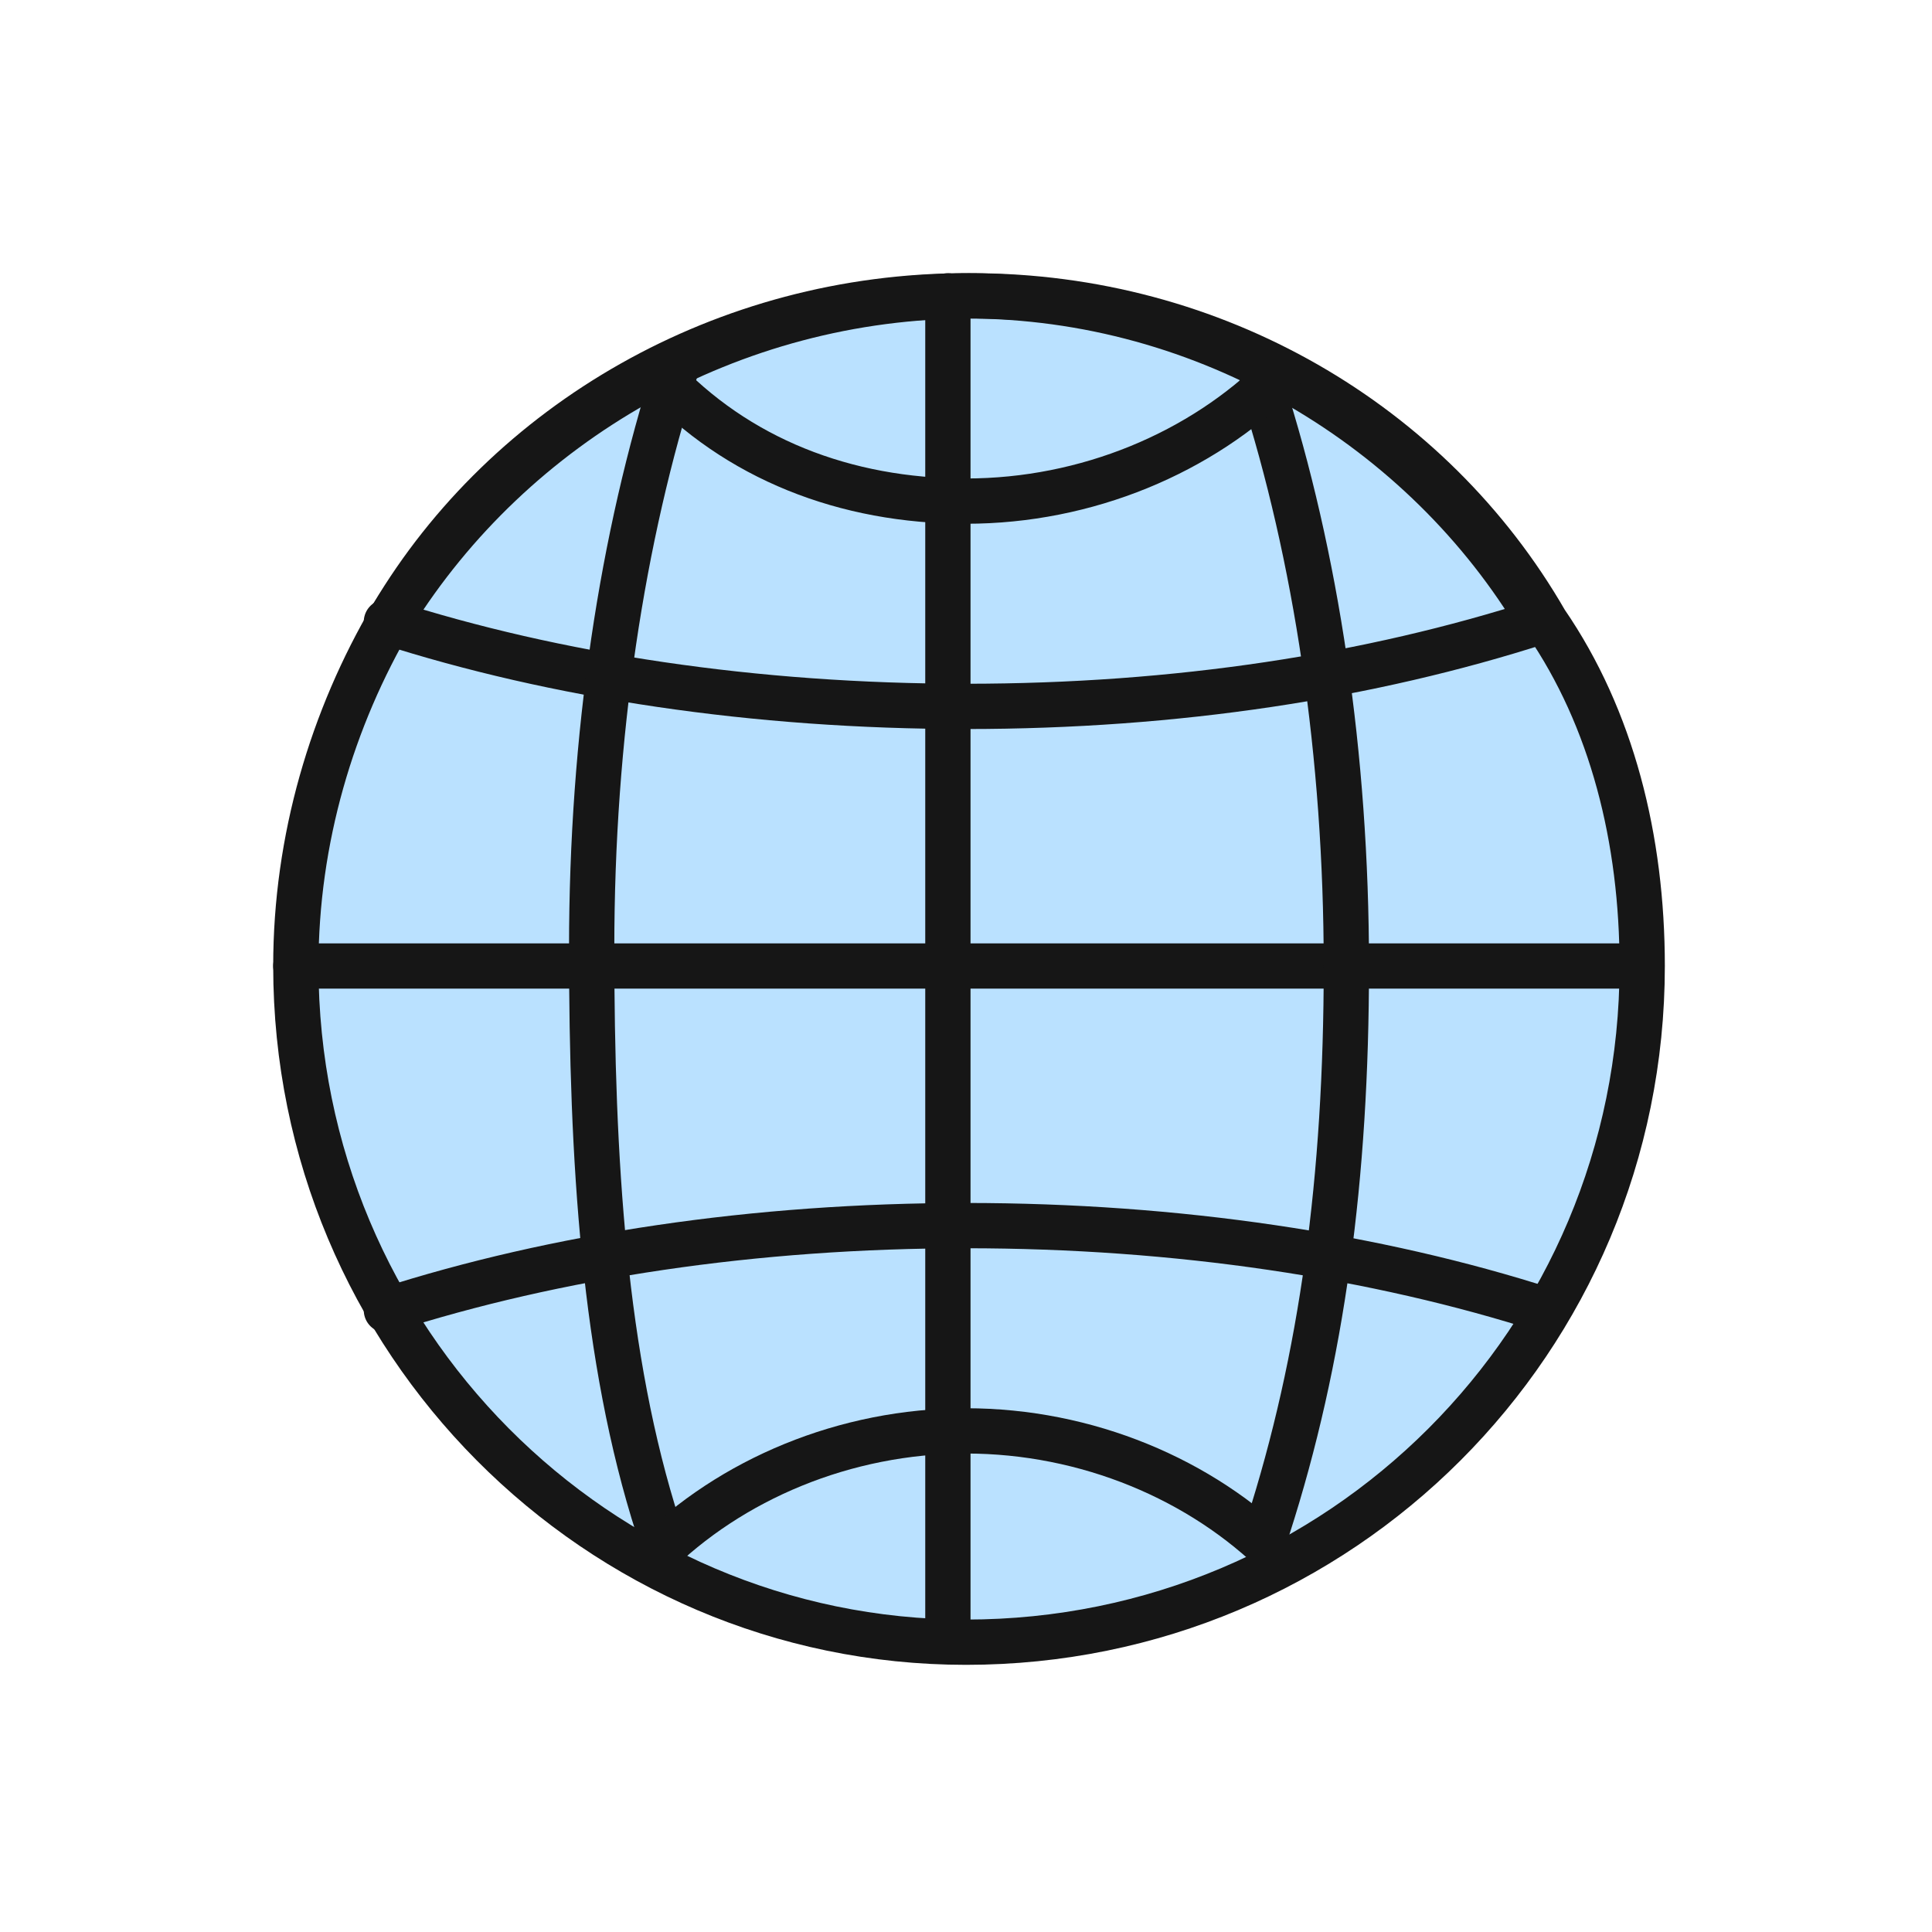
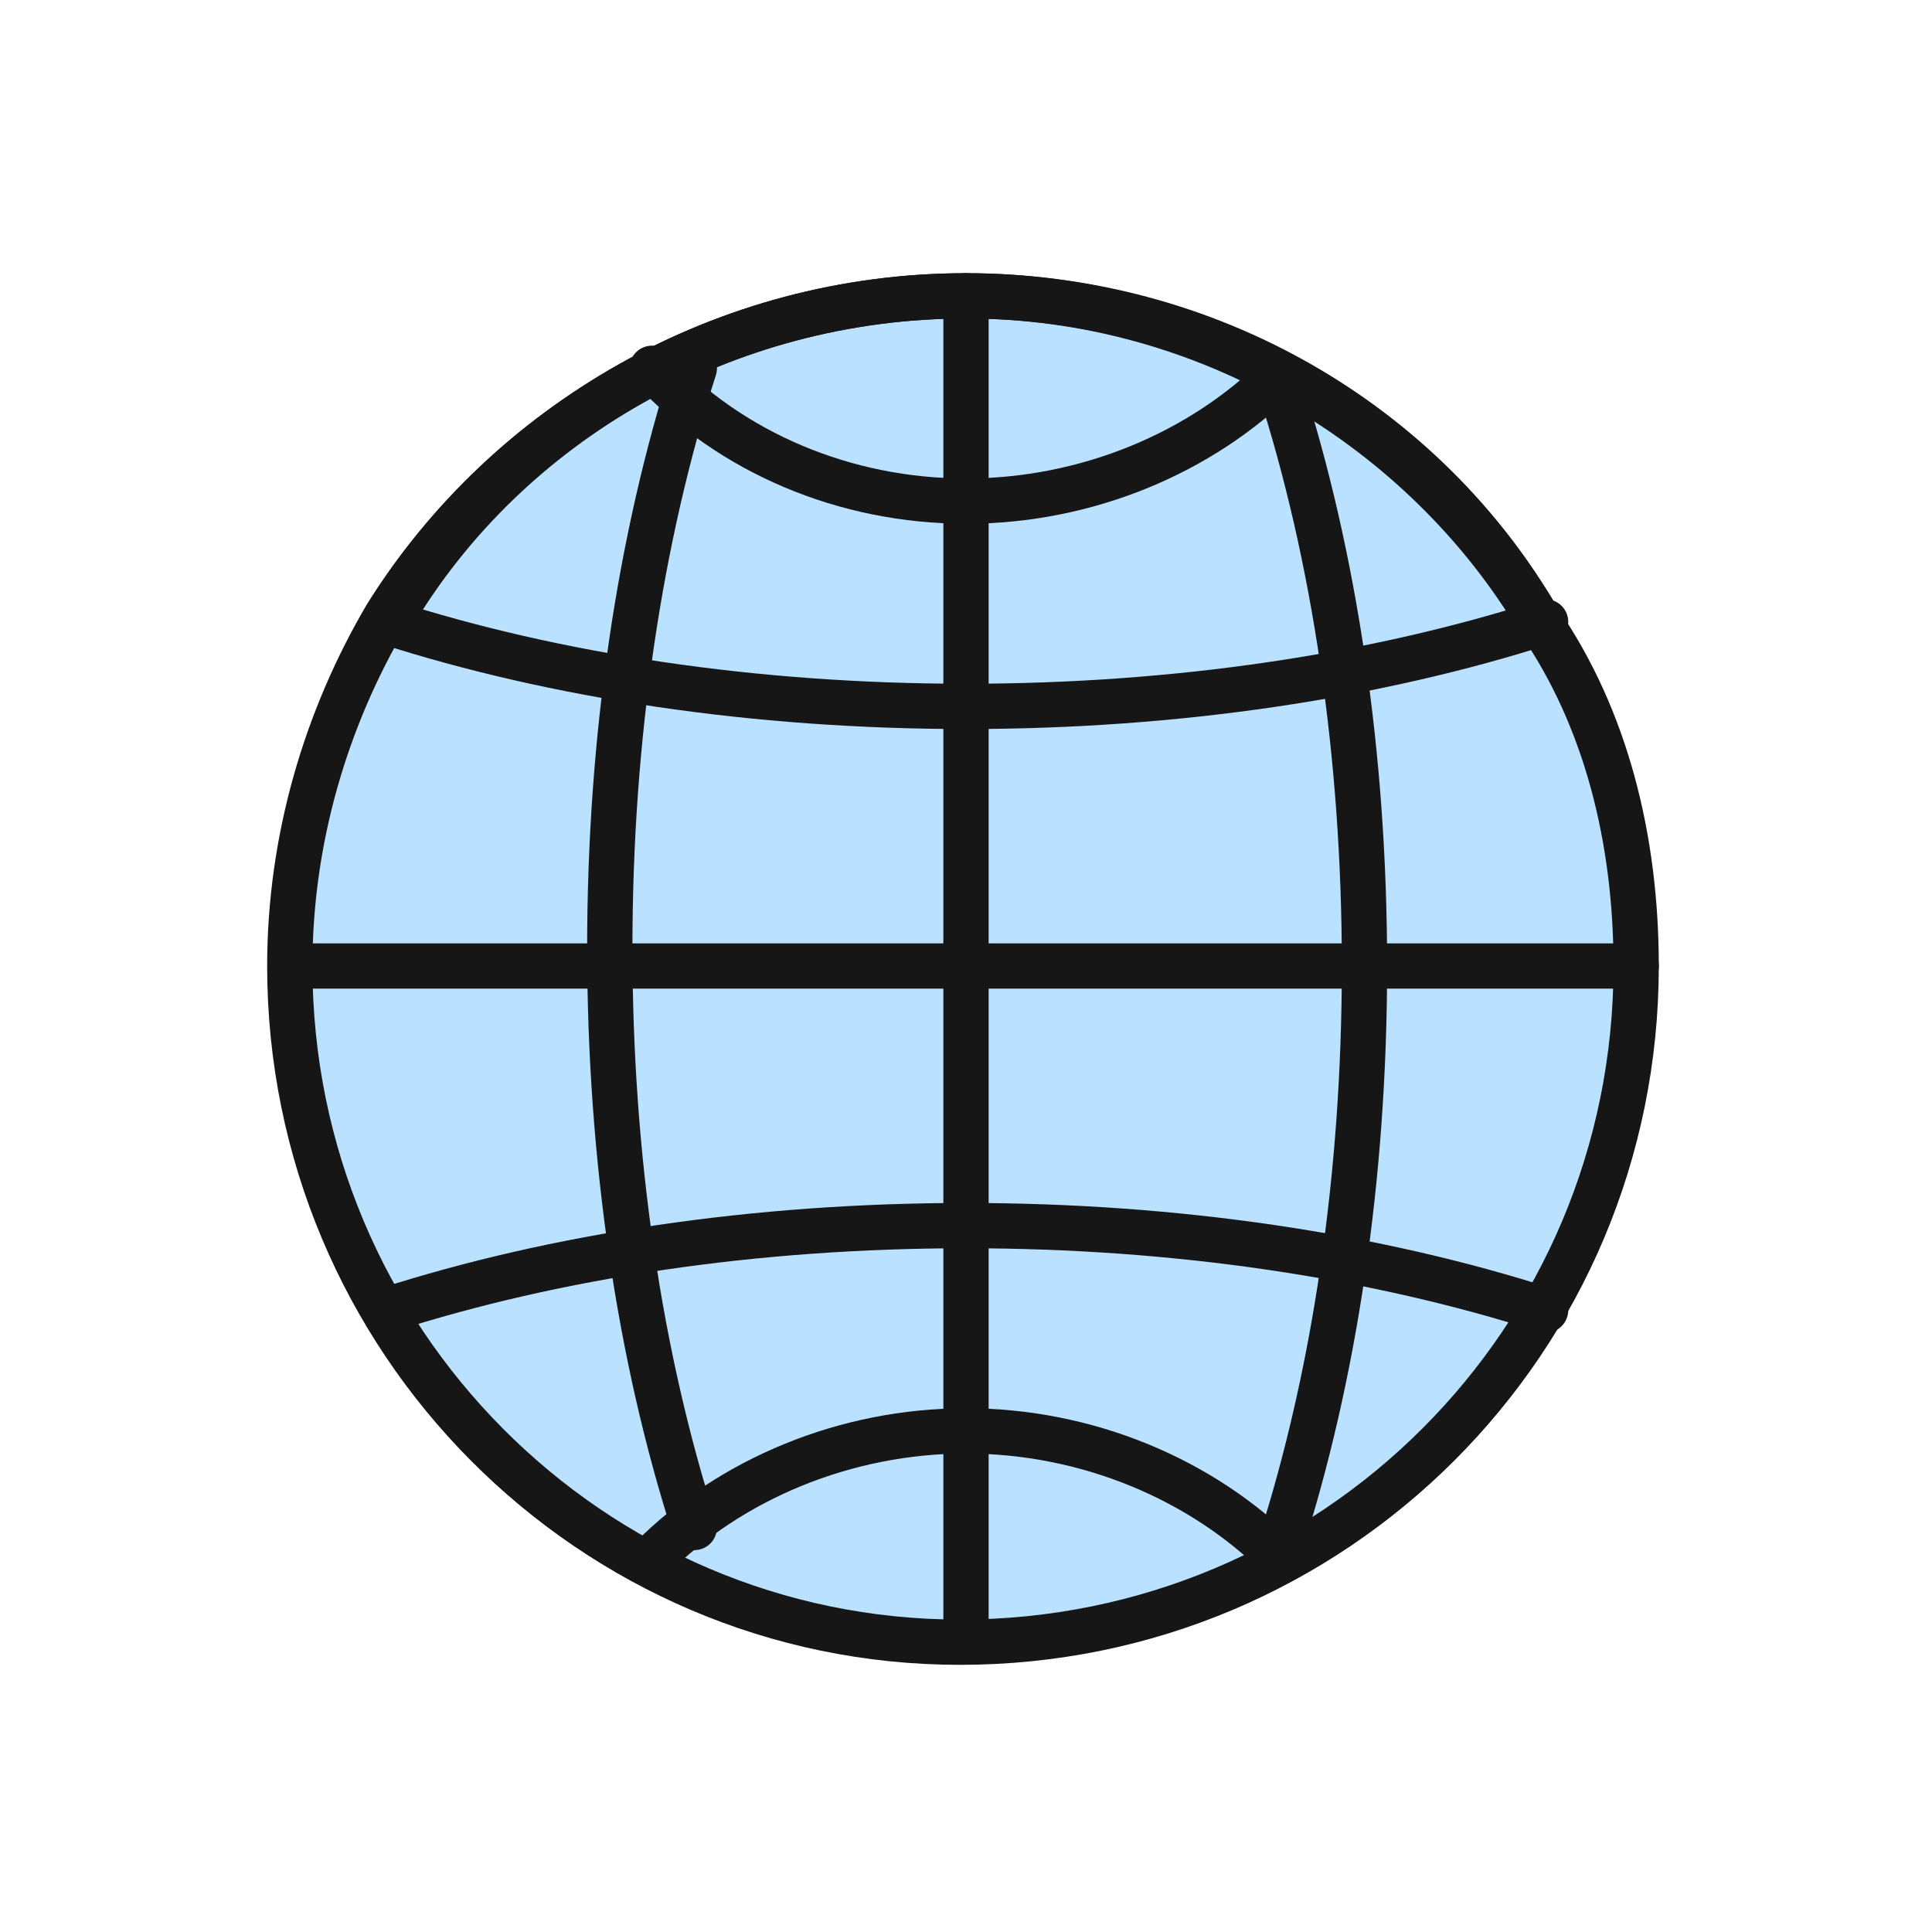
- <svg xmlns="http://www.w3.org/2000/svg" version="1.1" id="Ebene_1" x="0px" y="0px" viewBox="0 0 32 32" style="enable-background:new 0 0 32 32;" xml:space="preserve">
+ <svg xmlns="http://www.w3.org/2000/svg" version="1.1" x="0px" y="0px" width="32px" height="32px" viewBox="0 0 32 32" style="enable-background:new 0 0 32 32;" xml:space="preserve">
  <style type="text/css">
	.st0{fill:#BAE1FF;stroke:#161616;stroke-width:0.75;stroke-linecap:round;stroke-linejoin:round;stroke-miterlimit:10;}
	.st1{fill:none;stroke:#161616;stroke-width:0.75;stroke-linecap:round;stroke-linejoin:round;stroke-miterlimit:10;}
</style>
-   <g id="Ebene_2_00000118398300638797023360000017552192728791190418_">
+   <g id="Ebene_2">
</g>
-   <path class="st0" d="M27.2,16c0,6.2-5,11.2-11.2,11.2c-6.1,0-11.1-5-11.1-11.2c0-2.1,0.6-4.1,1.6-5.8c2-3.2,5.6-5.3,9.6-5.3  s7.6,2.1,9.5,5.4C26.7,11.9,27.2,13.9,27.2,16z" />
-   <line class="st1" x1="4.9" y1="16" x2="27.1" y2="16" />
-   <path class="st1" d="M6.5,10.2C8.4,7,12,4.9,16,4.9s7.6,2.2,9.5,5.4" />
-   <path class="st1" d="M6.4,10.3c2.8,0.9,6.1,1.4,9.6,1.4s6.7-0.5,9.5-1.4" />
-   <g>
-     <line class="st1" x1="15.7" y1="4.9" x2="15.7" y2="27.1" />
-     <path class="st1" d="M11.2,6.1c-0.9,2.8-1.4,6.1-1.4,9.6s0.2,6.8,1.1,9.6" />
-     <path class="st1" d="M21,25.3c0.9-2.8,1.3-5.8,1.3-9.3s-0.5-6.8-1.4-9.6" />
+   <g id="Layer_1">
+     <g>
+       <path class="st0" d="M27.1,16c0,6.2-5,11.2-11.2,11.2c-6.1,0-11.1-5-11.1-11.2c0-2.1,0.6-4.1,1.6-5.8C8.4,7,12,4.9,16,4.9    c4,0,7.6,2.1,9.5,5.4C26.6,11.9,27.1,13.9,27.1,16z" />
+       <line class="st1" x1="16" y1="4.9" x2="16" y2="27.1" />
+       <line class="st1" x1="4.9" y1="16" x2="27.1" y2="16" />
+       <path class="st1" d="M6.5,10.2C8.4,7,12,4.9,16,4.9c4,0,7.6,2.2,9.5,5.4" />
+       <path class="st1" d="M6.4,10.3c2.8,0.9,6.1,1.4,9.6,1.4c3.5,0,6.8-0.5,9.6-1.4" />
+       <path class="st1" d="M11.5,6.1c-0.9,2.8-1.4,6.1-1.4,9.6c0,3.5,0.5,6.8,1.4,9.6" />
+       <path class="st1" d="M21.2,25.6c0.9-2.8,1.4-6.1,1.4-9.6c0-3.5-0.5-6.8-1.4-9.6" />
+       <path class="st1" d="M25.6,21.7c-2.8-0.9-6.1-1.4-9.6-1.4c-3.5,0-6.8,0.5-9.6,1.4" />
+       <path class="st1" d="M10.8,6.1C12.1,7.5,14,8.3,16,8.3s3.9-0.8,5.2-2.1" />
+       <path class="st1" d="M21.2,25.8c-1.3-1.3-3.2-2.1-5.2-2.1s-3.9,0.8-5.2,2.1" />
+     </g>
  </g>
-   <path class="st1" d="M25.6,21.7c-2.8-0.9-6.1-1.4-9.6-1.4s-6.8,0.5-9.6,1.4" />
-   <path class="st1" d="M10.9,6.2C12.2,7.6,14,8.3,16,8.3s3.9-0.8,5.2-2.1" />
-   <path class="st1" d="M21.2,25.8c-1.3-1.3-3.2-2.1-5.2-2.1s-3.9,0.8-5.2,2.1" />
</svg>
